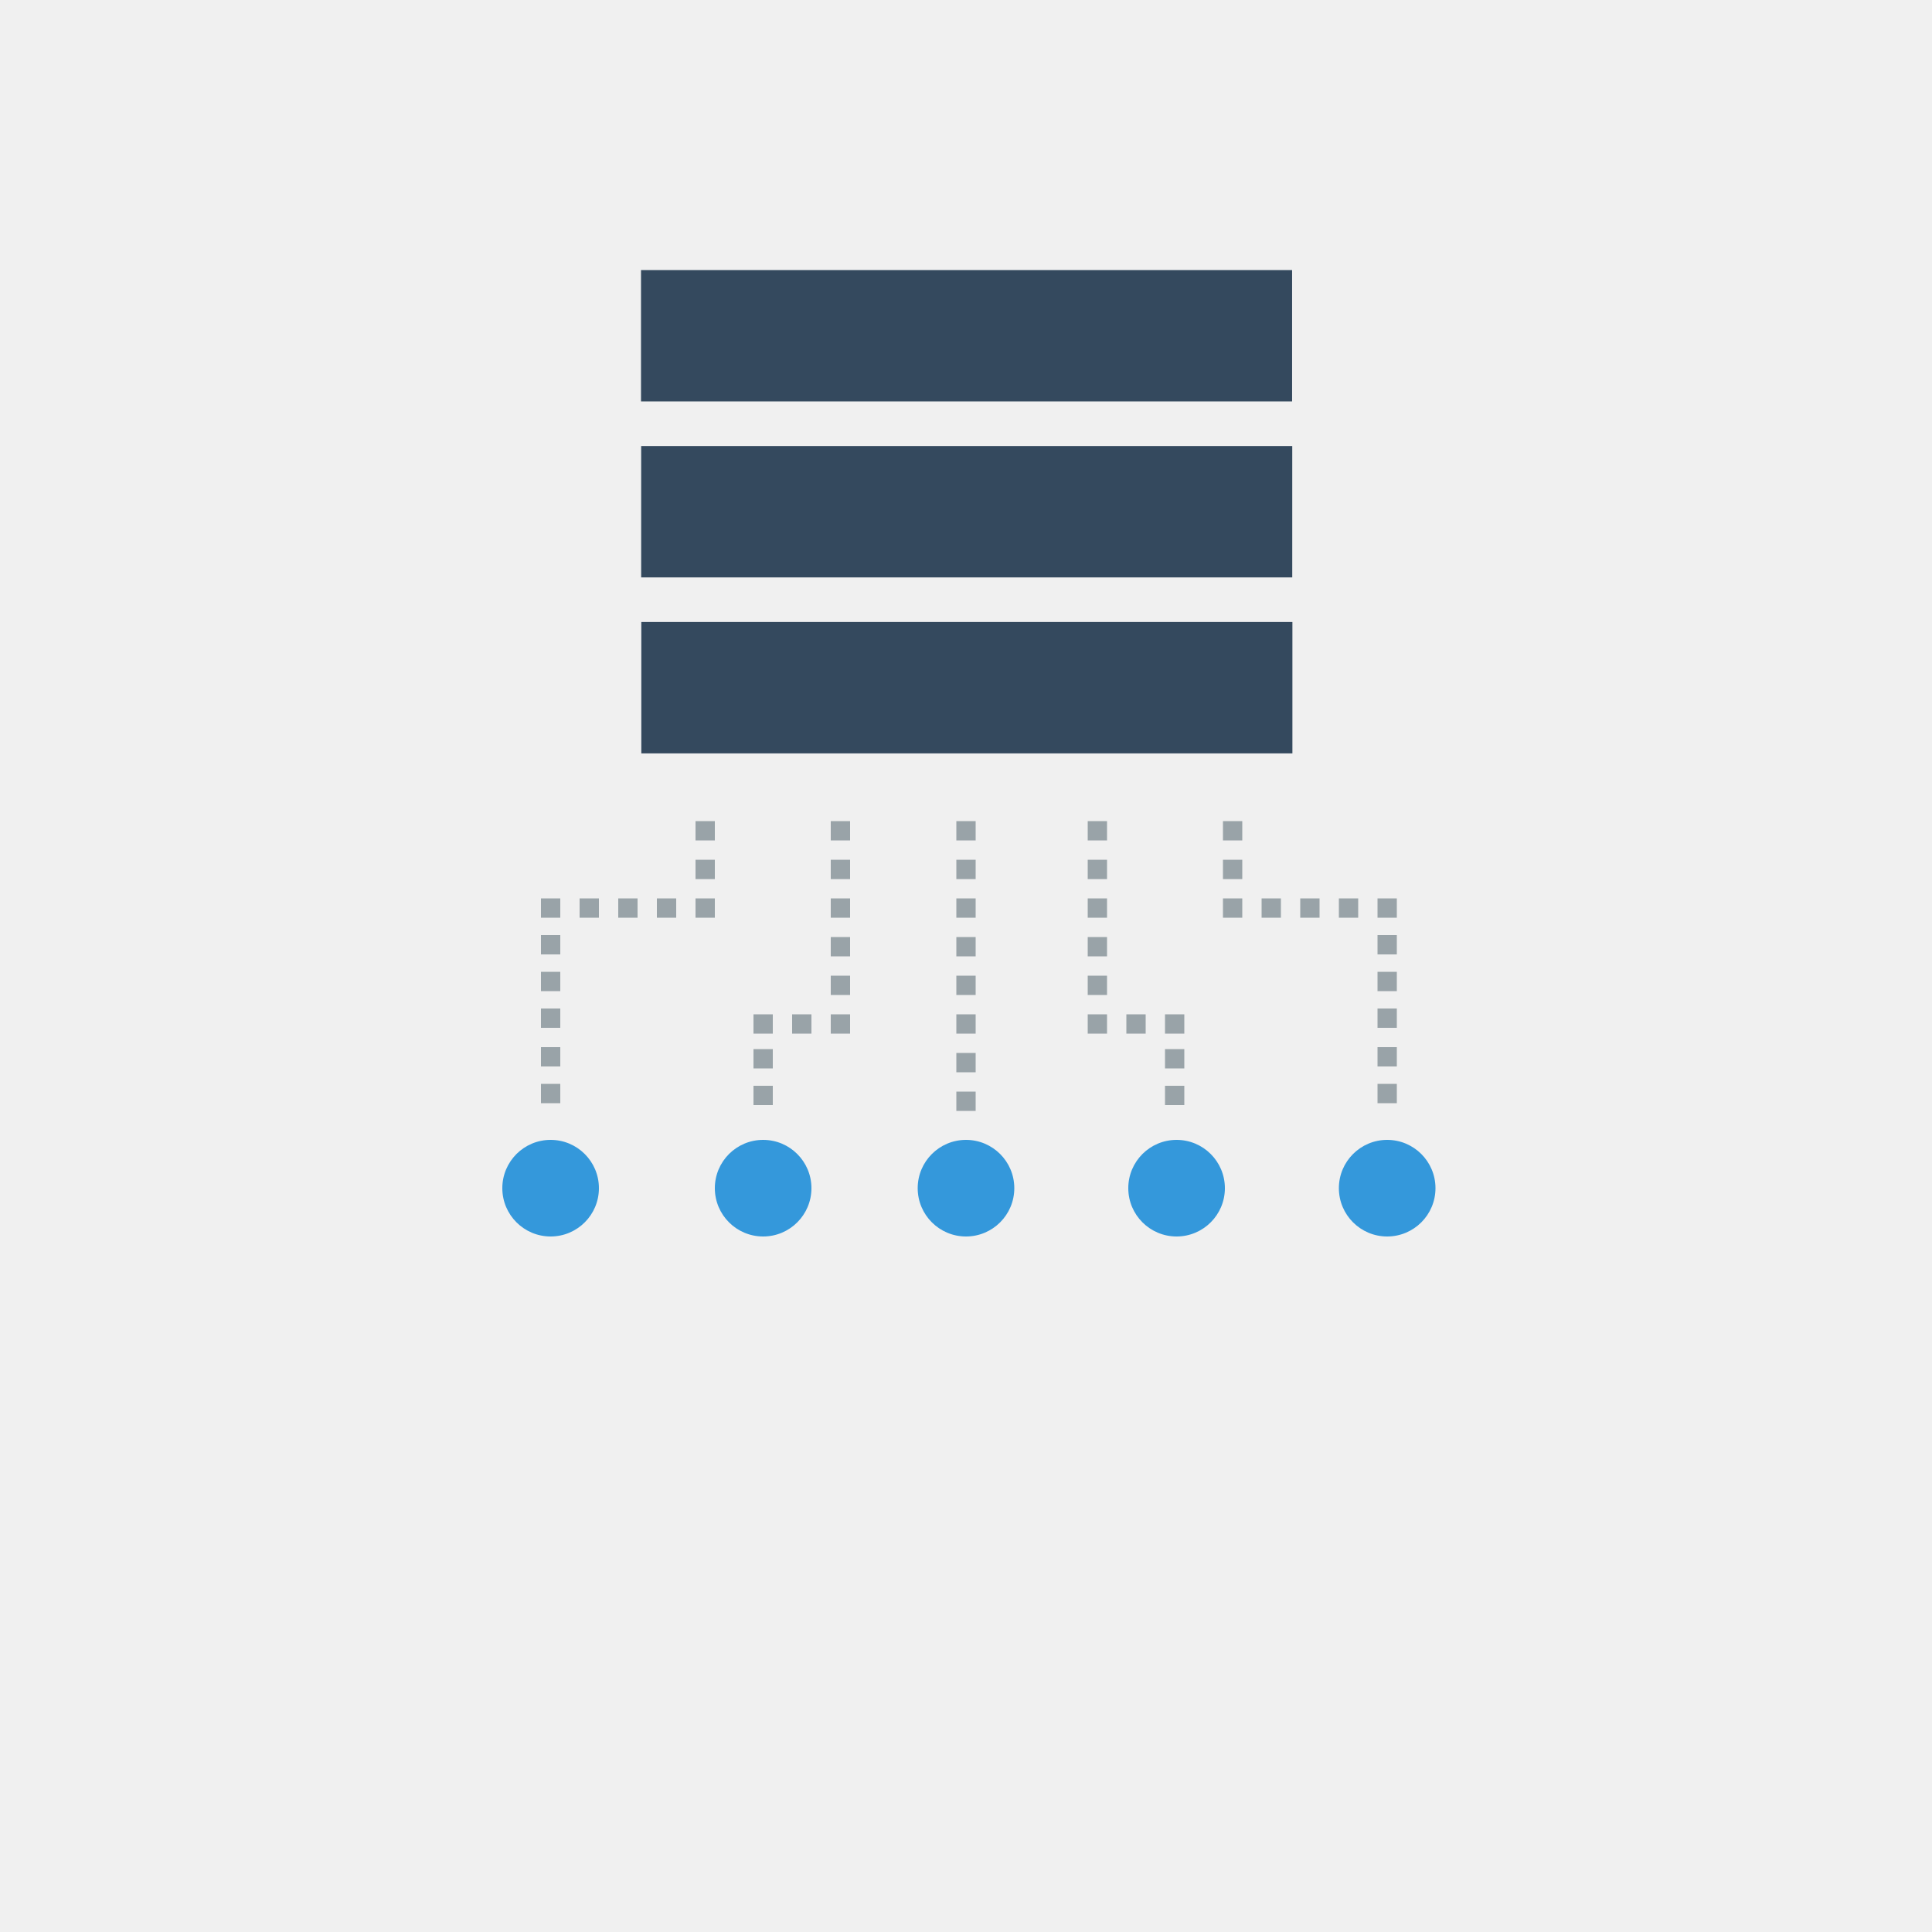
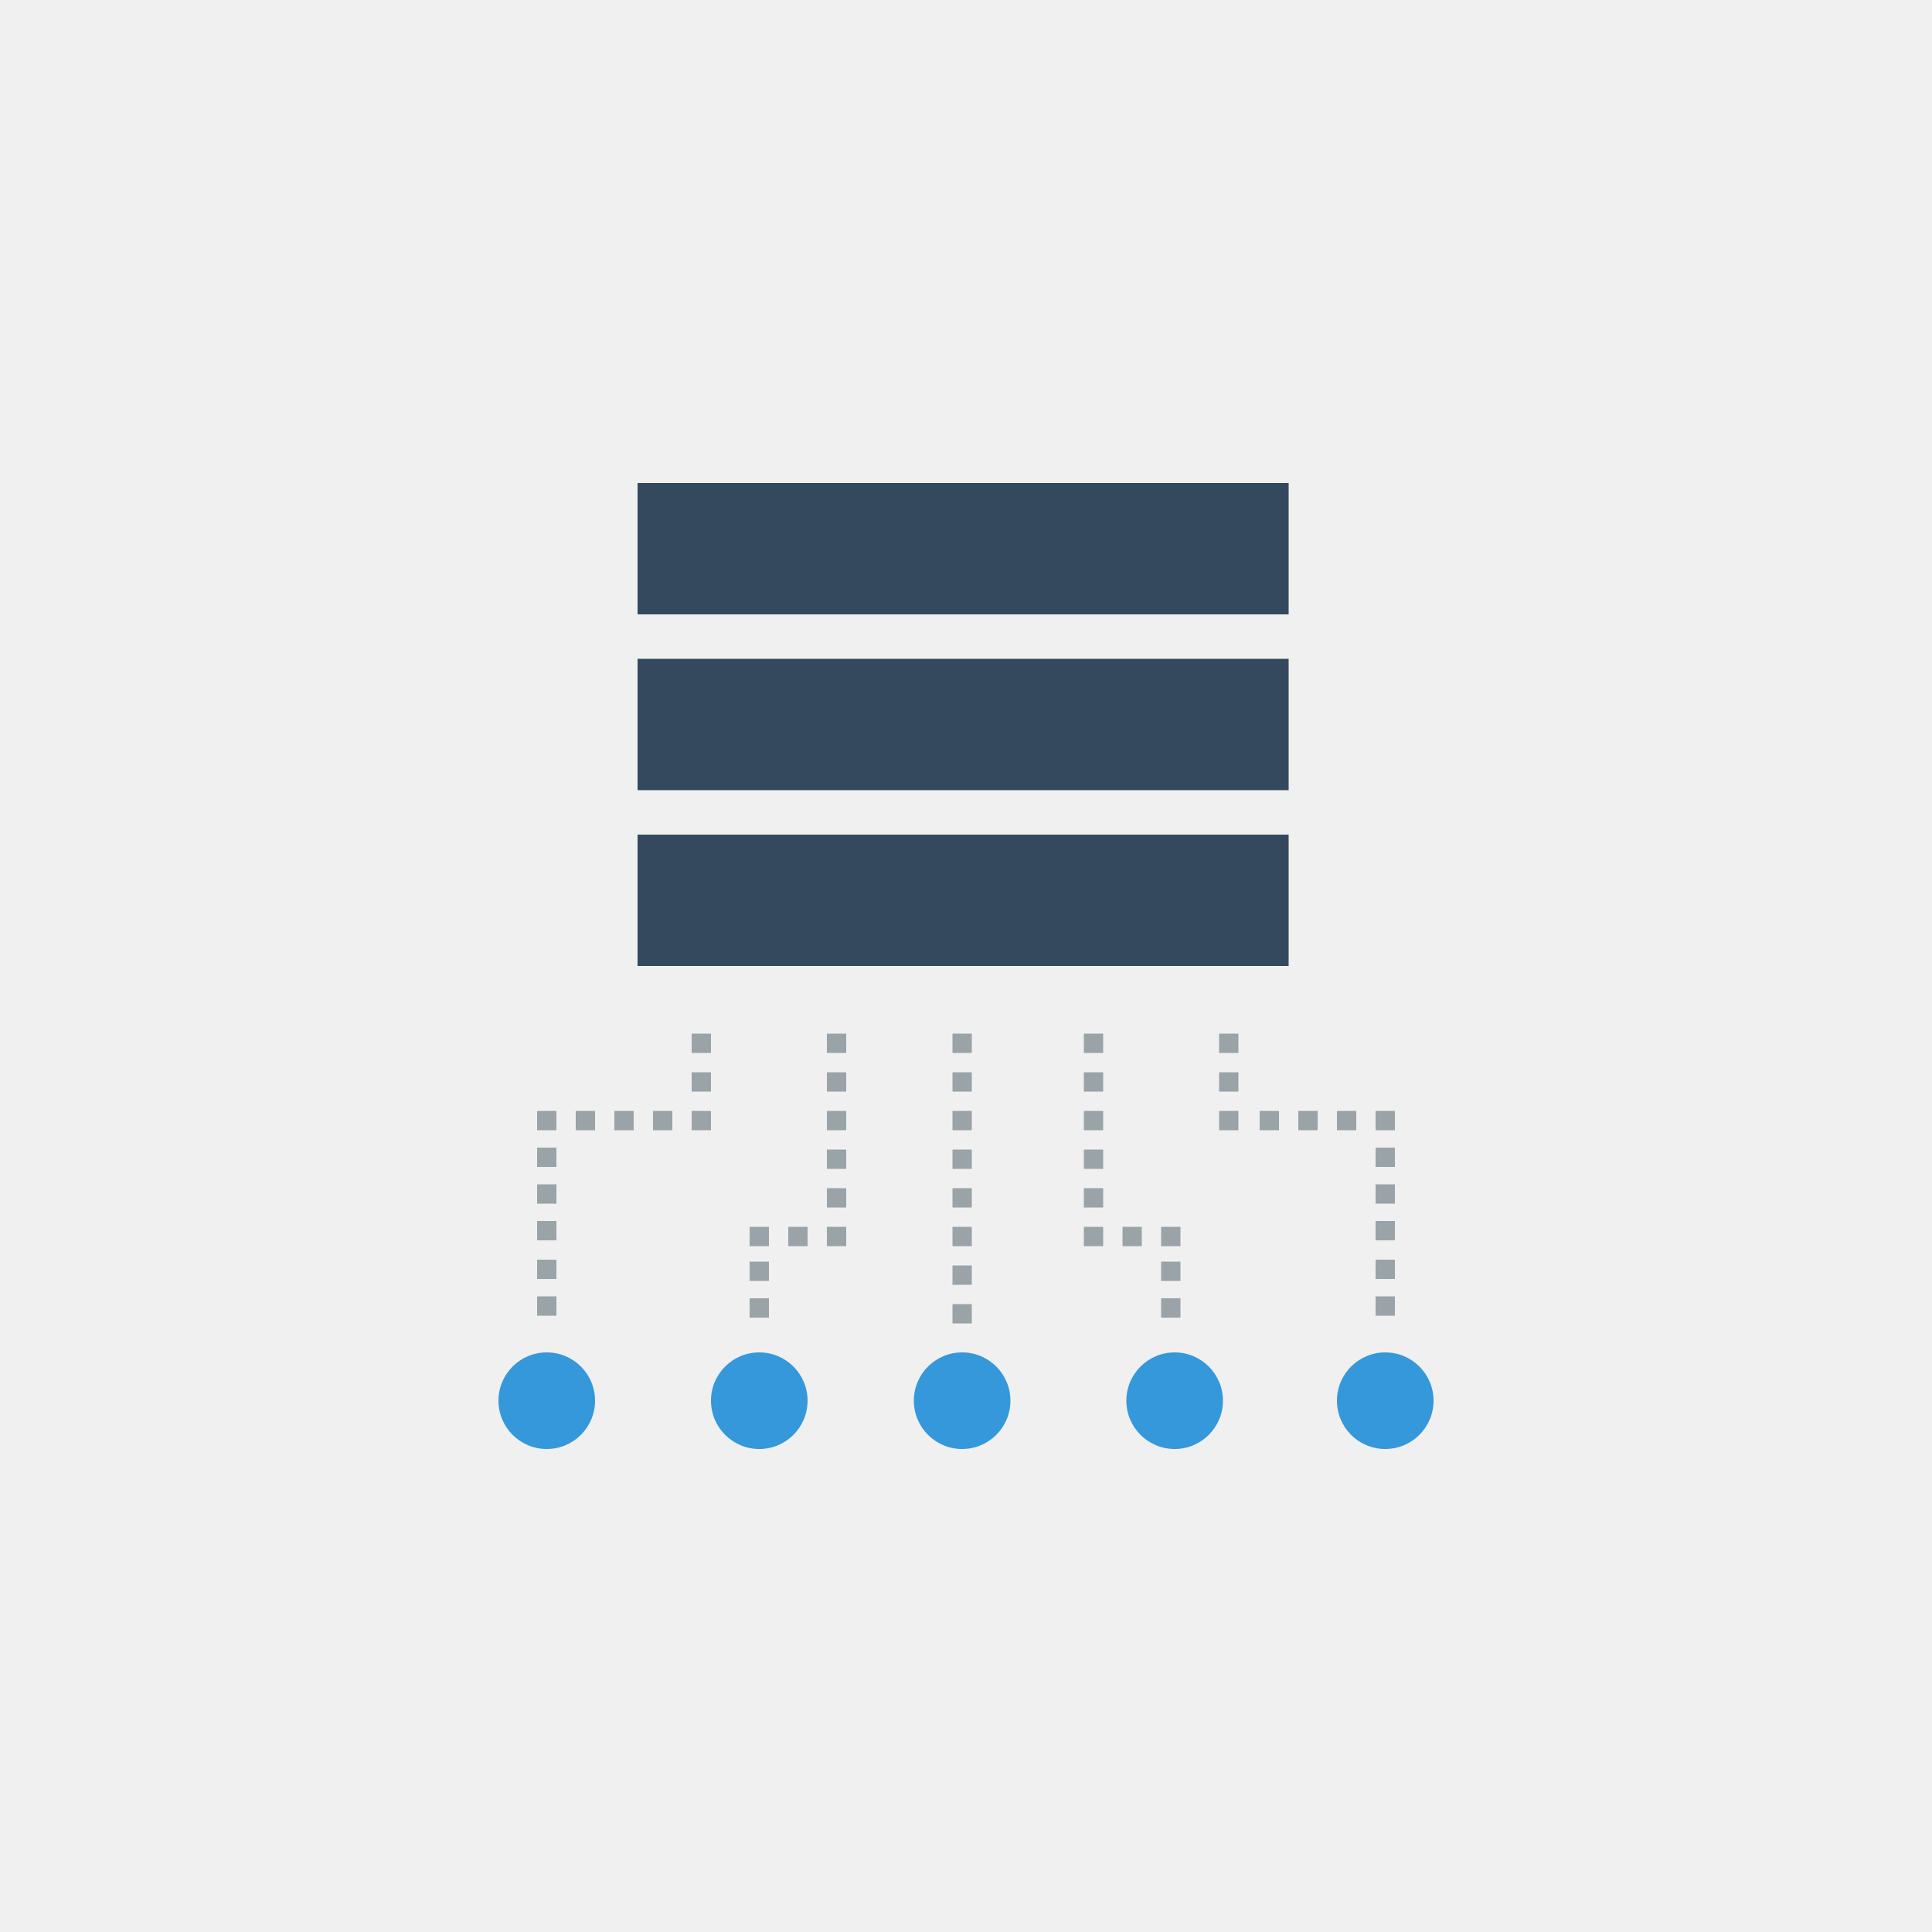
<svg xmlns="http://www.w3.org/2000/svg" version="1.1" id="Layer_1" x="0px" y="0px" viewBox="0 0 100 100" style="enable-background:new 0 0 100 100;" xml:space="preserve">
  <style type="text/css">
- 	.st0{fill:#0D5E8C;}
- 	.st1{fill:#0071BC;}
- 	.st2{fill:#FFFFFF;}
- 	.st3{fill:#2B2B2B;}
- 	.st4{fill:#3498DB;}
- 	.st5{fill-rule:evenodd;clip-rule:evenodd;fill:#3498DB;}
- 	.st6{fill-rule:evenodd;clip-rule:evenodd;fill:#FFFFFF;}
- 	.st7{fill:#ECF0F1;}
- 	.st8{fill-rule:evenodd;clip-rule:evenodd;fill:#ECF0F1;}
- 	.st9{fill-rule:evenodd;clip-rule:evenodd;fill:#F5F7F8;}
- 	.st10{fill-rule:evenodd;clip-rule:evenodd;fill:#2980B9;}
- 	.st11{fill:#5B9500;}
- 	.st12{fill:#12935D;}
- 	.st13{fill:#6BBD8B;}
- 	.st14{fill:#049FA4;}
- 	.st15{fill:#3BB5F0;}
- 	.st16{fill:#78C8FF;}
- 	.st17{fill:#3EB8FF;}
- 	.st18{fill:#184223;}
- 	.st19{fill:#022906;}
- 	.st20{fill:#076E5E;}
- 	.st21{fill:#0A413C;}
- 	.st22{fill:#C2D400;}
- 	.st23{fill:#8B9504;}
- 	.st24{fill:#0096E5;}
- 	.st25{fill:#008EDA;}
- 	.st26{fill:#136050;}
- 	.st27{fill:#7BBC00;}
- 	.st28{fill:#95BB00;}
- 	.st29{fill:#3A9B92;}
- 	.st30{fill:#00867E;}
- 	.st31{fill:none;stroke:#000000;stroke-width:1.796;stroke-miterlimit:10;}
- 	.st32{fill:none;}
- 	.st33{fill:#34495E;}
- 	.st34{font-family:'Prompt-Light';}
- 	.st35{font-size:12px;}
- 	.st36{fill:#99A3A8;}
- 	.st37{fill:none;stroke:#000000;stroke-linecap:square;stroke-linejoin:round;stroke-miterlimit:10;stroke-dasharray:0,2;}
- 	.st38{fill:none;stroke:#F15354;stroke-width:5;stroke-miterlimit:10;}
- 	.st39{fill:#DEE1E3;}
- 	.st40{fill:#F15354;}
- 	.st41{fill:none;stroke:#F15354;stroke-width:7;stroke-miterlimit:10;}
- 	.st42{fill-rule:evenodd;clip-rule:evenodd;fill:#DEE1E3;}
- 	.st43{fill-rule:evenodd;clip-rule:evenodd;fill:#FFFFFF;stroke:#ECF0F1;stroke-miterlimit:10;}
- 	.st44{fill:none;stroke:#2B2B2B;stroke-width:2.661;stroke-miterlimit:10;}
- 	.st45{fill:#2C3E50;}
- 	.st46{opacity:0.3;fill:#DEE1E3;}
- 	.st47{fill:none;stroke:#DEE1E3;stroke-width:2.671;stroke-miterlimit:10;}
- 	.st48{fill:none;stroke:#BDC3C7;stroke-width:2;stroke-miterlimit:10;}
- 	.st49{fill:none;stroke:#E67E22;stroke-width:4;stroke-miterlimit:10;}
- 	.st50{fill:#BDC3C7;}
- 	.st51{fill:#E67E22;}
+ 	.st0{fill:#3498DB;}
+ 	.st1{fill:#34495E;}
+ 	.st2{fill:#99A3A8;}
</style>
-   <rect y="75.5" class="st32" width="100" height="24.5" />
-   <circle class="st4" cx="28.5" cy="61.5" r="2.5" />
-   <circle class="st4" cx="39.5" cy="61.5" r="2.5" />
-   <circle class="st4" cx="60.9" cy="61.5" r="2.5" />
-   <circle class="st4" cx="50" cy="61.5" r="2.5" />
-   <circle class="st4" cx="71.8" cy="61.5" r="2.5" />
-   <rect x="46.6" y="18.7" transform="matrix(-1.836970e-16 1 -1 -1.836970e-16 85.5946 -14.4054)" class="st33" width="6.8" height="33.7" />
-   <rect x="46.6" y="9.6" transform="matrix(-1.836970e-16 1 -1 -1.836970e-16 76.4865 -23.5135)" class="st33" width="6.8" height="33.7" />
-   <rect x="46.6" y="0.5" transform="matrix(-1.836970e-16 1 -1 -1.836970e-16 67.3784 -32.6216)" class="st33" width="6.8" height="33.7" />
  <g>
-     <path class="st36" d="M49.5,57.5v-1h1v1C49.5,57.5,50.5,57.5,49.5,57.5z" />
-     <path class="st36" d="M49.5,55.5v-1h1v1C49.5,55.5,50.5,55.5,49.5,55.5z" />
-     <path class="st36" d="M49.5,53.5v-1h1v1C49.5,53.5,50.5,53.5,49.5,53.5z" />
-     <path class="st36" d="M49.5,51.5v-1h1v1C49.5,51.5,50.5,51.5,49.5,51.5z" />
-     <path class="st36" d="M49.5,49.5v-1h1v1C49.5,49.5,50.5,49.5,49.5,49.5z" />
-     <path class="st36" d="M49.5,47.5v-1h1v1C49.5,47.5,50.5,47.5,49.5,47.5z" />
-     <path class="st36" d="M49.5,45.5v-1h1v1C49.5,45.5,50.5,45.5,49.5,45.5z" />
-     <path class="st36" d="M49.5,43.5v-1h1v1C49.5,43.5,50.5,43.5,49.5,43.5z" />
+     <circle class="st0" cx="28.3" cy="72.5" r="2.5" />
+     <circle class="st0" cx="39.3" cy="72.5" r="2.5" />
+     <circle class="st0" cx="60.8" cy="72.5" r="2.5" />
+     <circle class="st0" cx="49.8" cy="72.5" r="2.5" />
+     <circle class="st0" cx="71.7" cy="72.5" r="2.5" />
+     <rect x="33" y="43.2" class="st1" width="33.7" height="6.8" />
+     <rect x="33" y="34.1" class="st1" width="33.7" height="6.8" />
+     <rect x="33" y="25" class="st1" width="33.7" height="6.8" />
+     <g>
+       <path class="st2" d="M49.3,68.5v-1h1v1C49.3,68.5,50.3,68.5,49.3,68.5z" />
+       <path class="st2" d="M49.3,66.5v-1h1v1C49.3,66.5,50.3,66.5,49.3,66.5z" />
+       <path class="st2" d="M49.3,64.5v-1h1v1C49.3,64.5,50.3,64.5,49.3,64.5z" />
+       <path class="st2" d="M49.3,62.5v-1h1v1C49.3,62.5,50.3,62.5,49.3,62.5z" />
+       <path class="st2" d="M49.3,60.5v-1h1v1C49.3,60.5,50.3,60.5,49.3,60.5z" />
+       <path class="st2" d="M49.3,58.5v-1h1v1C49.3,58.5,50.3,58.5,49.3,58.5z" />
+       <path class="st2" d="M49.3,56.5v-1h1v1C49.3,56.5,50.3,56.5,49.3,56.5z" />
+       <path class="st2" d="M49.3,54.5v-1h1v1C49.3,54.5,50.3,54.5,49.3,54.5z" />
+     </g>
+     <path class="st2" d="M27.8,68.1v-1h1v1C27.8,68.1,28.8,68.1,27.8,68.1z" />
+     <path class="st2" d="M27.8,66.2v-1h1v1C27.8,66.2,28.8,66.2,27.8,66.2z" />
+     <path class="st2" d="M27.8,64.2v-1h1v1C27.8,64.2,28.8,64.2,27.8,64.2z" />
+     <path class="st2" d="M27.8,62.3v-1h1v1C27.8,62.3,28.8,62.3,27.8,62.3z" />
+     <path class="st2" d="M27.8,60.4v-1h1v1C27.8,60.4,28.8,60.4,27.8,60.4z" />
+     <path class="st2" d="M35.8,58.5v-1h1v1C35.8,58.5,36.8,58.5,35.8,58.5z" />
+     <path class="st2" d="M33.8,58.5v-1h1v1C33.8,58.5,34.8,58.5,33.8,58.5z" />
+     <path class="st2" d="M31.8,58.5v-1h1v1C31.8,58.5,32.8,58.5,31.8,58.5z" />
+     <path class="st2" d="M29.8,58.5v-1h1v1C29.8,58.5,30.8,58.5,29.8,58.5z" />
+     <path class="st2" d="M27.8,58.5v-1h1v1C27.8,58.5,28.8,58.5,27.8,58.5z" />
+     <path class="st2" d="M35.8,56.5v-1h1v1C35.8,56.5,36.8,56.5,35.8,56.5z" />
+     <path class="st2" d="M35.8,54.5v-1h1v1C35.8,54.5,36.8,54.5,35.8,54.5z" />
+     <path class="st2" d="M38.8,68.2v-1h1v1C38.8,68.2,39.8,68.2,38.8,68.2z" />
+     <path class="st2" d="M38.8,66.3v-1h1v1C38.8,66.3,39.8,66.3,38.8,66.3z" />
+     <path class="st2" d="M42.8,64.5v-1h1v1C42.8,64.5,43.8,64.5,42.8,64.5z" />
+     <path class="st2" d="M40.8,64.5v-1h1v1C40.8,64.5,41.8,64.5,40.8,64.5z" />
+     <path class="st2" d="M38.8,64.5v-1h1v1C38.8,64.5,39.8,64.5,38.8,64.5z" />
+     <path class="st2" d="M42.8,62.5v-1h1v1C42.8,62.5,43.8,62.5,42.8,62.5z" />
+     <path class="st2" d="M42.8,60.5v-1h1v1C42.8,60.5,43.8,60.5,42.8,60.5z" />
+     <path class="st2" d="M42.8,58.5v-1h1v1C42.8,58.5,43.8,58.5,42.8,58.5z" />
+     <path class="st2" d="M42.8,56.5v-1h1v1C42.8,56.5,43.8,56.5,42.8,56.5z" />
+     <path class="st2" d="M42.8,54.5v-1h1v1C42.8,54.5,43.8,54.5,42.8,54.5z" />
+     <path class="st2" d="M71.2,68.1v-1h1v1C71.2,68.1,72.2,68.1,71.2,68.1z" />
+     <path class="st2" d="M71.2,66.2v-1h1v1C71.2,66.2,72.2,66.2,71.2,66.2z" />
+     <path class="st2" d="M71.2,64.2v-1h1v1C71.2,64.2,72.2,64.2,71.2,64.2z" />
+     <path class="st2" d="M71.2,62.3v-1h1v1C71.2,62.3,72.2,62.3,71.2,62.3z" />
+     <path class="st2" d="M71.2,60.4v-1h1v1C71.2,60.4,72.2,60.4,71.2,60.4z" />
+     <path class="st2" d="M63.1,58.5v-1h1v1C63.1,58.5,64.2,58.5,63.1,58.5z" />
+     <path class="st2" d="M65.2,58.5v-1h1v1C65.2,58.5,66.2,58.5,65.2,58.5z" />
+     <path class="st2" d="M67.2,58.5v-1h1v1C67.2,58.5,68.2,58.5,67.2,58.5z" />
+     <path class="st2" d="M69.2,58.5v-1h1v1C69.2,58.5,70.2,58.5,69.2,58.5z" />
+     <path class="st2" d="M71.2,58.5v-1h1v1C71.2,58.5,72.2,58.5,71.2,58.5z" />
+     <path class="st2" d="M63.1,56.5v-1h1v1C63.1,56.5,64.2,56.5,63.1,56.5z" />
+     <path class="st2" d="M63.1,54.5v-1h1v1C63.1,54.5,64.2,54.5,63.1,54.5z" />
+     <path class="st2" d="M60.1,68.2v-1h1v1C60.1,68.2,61.1,68.2,60.1,68.2z" />
+     <path class="st2" d="M60.1,66.3v-1h1v1C60.1,66.3,61.1,66.3,60.1,66.3z" />
+     <path class="st2" d="M56.1,64.5v-1h1v1C56.1,64.5,57.1,64.5,56.1,64.5z" />
+     <path class="st2" d="M58.1,64.5v-1h1v1C58.1,64.5,59.1,64.5,58.1,64.5z" />
+     <path class="st2" d="M60.1,64.5v-1h1v1C60.1,64.5,61.1,64.5,60.1,64.5z" />
+     <path class="st2" d="M56.1,62.5v-1h1v1C56.1,62.5,57.1,62.5,56.1,62.5z" />
+     <path class="st2" d="M56.1,60.5v-1h1v1C56.1,60.5,57.1,60.5,56.1,60.5z" />
+     <path class="st2" d="M56.1,58.5v-1h1v1C56.1,58.5,57.1,58.5,56.1,58.5z" />
+     <path class="st2" d="M56.1,56.5v-1h1v1C56.1,56.5,57.1,56.5,56.1,56.5z" />
+     <path class="st2" d="M56.1,54.5v-1h1v1C56.1,54.5,57.1,54.5,56.1,54.5z" />
  </g>
-   <path class="st36" d="M28,57.1v-1h1v1C28,57.1,29,57.1,28,57.1z" />
-   <path class="st36" d="M28,55.2v-1h1v1C28,55.2,29,55.2,28,55.2z" />
-   <path class="st36" d="M28,53.2v-1h1v1C28,53.2,29,53.2,28,53.2z" />
-   <path class="st36" d="M28,51.3v-1h1v1C28,51.3,29,51.3,28,51.3z" />
-   <path class="st36" d="M28,49.4v-1h1v1C28,49.4,29,49.4,28,49.4z" />
-   <path class="st36" d="M36,47.5v-1h1v1C36,47.5,37,47.5,36,47.5z" />
-   <path class="st36" d="M34,47.5v-1h1v1C34,47.5,35,47.5,34,47.5z" />
-   <path class="st36" d="M32,47.5v-1h1v1C32,47.5,33,47.5,32,47.5z" />
-   <path class="st36" d="M30,47.5v-1h1v1C30,47.5,31,47.5,30,47.5z" />
-   <path class="st36" d="M28,47.5v-1h1v1C28,47.5,29,47.5,28,47.5z" />
-   <path class="st36" d="M36,45.5v-1h1v1C36,45.5,37,45.5,36,45.5z" />
-   <path class="st36" d="M36,43.5v-1h1v1C36,43.5,37,43.5,36,43.5z" />
-   <path class="st36" d="M39,57.2v-1h1v1C39,57.2,40,57.2,39,57.2z" />
-   <path class="st36" d="M39,55.3v-1h1v1C39,55.3,40,55.3,39,55.3z" />
-   <path class="st36" d="M43,53.5v-1h1v1C43,53.5,44,53.5,43,53.5z" />
-   <path class="st36" d="M41,53.5v-1h1v1C41,53.5,42,53.5,41,53.5z" />
-   <path class="st36" d="M39,53.5v-1h1v1C39,53.5,40,53.5,39,53.5z" />
-   <path class="st36" d="M43,51.5v-1h1v1C43,51.5,44,51.5,43,51.5z" />
-   <path class="st36" d="M43,49.5v-1h1v1C43,49.5,44,49.5,43,49.5z" />
-   <path class="st36" d="M43,47.5v-1h1v1C43,47.5,44,47.5,43,47.5z" />
-   <path class="st36" d="M43,45.5v-1h1v1C43,45.5,44,45.5,43,45.5z" />
-   <path class="st36" d="M43,43.5v-1h1v1C43,43.5,44,43.5,43,43.5z" />
-   <path class="st36" d="M71.3,57.1v-1h1v1C71.3,57.1,72.3,57.1,71.3,57.1z" />
-   <path class="st36" d="M71.3,55.2v-1h1v1C71.3,55.2,72.3,55.2,71.3,55.2z" />
-   <path class="st36" d="M71.3,53.2v-1h1v1C71.3,53.2,72.3,53.2,71.3,53.2z" />
-   <path class="st36" d="M71.3,51.3v-1h1v1C71.3,51.3,72.3,51.3,71.3,51.3z" />
-   <path class="st36" d="M71.3,49.4v-1h1v1C71.3,49.4,72.3,49.4,71.3,49.4z" />
-   <path class="st36" d="M63.3,47.5v-1h1v1C63.3,47.5,64.3,47.5,63.3,47.5z" />
-   <path class="st36" d="M65.3,47.5v-1h1v1C65.3,47.5,66.3,47.5,65.3,47.5z" />
-   <path class="st36" d="M67.3,47.5v-1h1v1C67.3,47.5,68.3,47.5,67.3,47.5z" />
-   <path class="st36" d="M69.3,47.5v-1h1v1C69.3,47.5,70.3,47.5,69.3,47.5z" />
-   <path class="st36" d="M71.3,47.5v-1h1v1C71.3,47.5,72.3,47.5,71.3,47.5z" />
-   <path class="st36" d="M63.3,45.5v-1h1v1C63.3,45.5,64.3,45.5,63.3,45.5z" />
-   <path class="st36" d="M63.3,43.5v-1h1v1C63.3,43.5,64.3,43.5,63.3,43.5z" />
-   <path class="st36" d="M60.3,57.2v-1h1v1C60.3,57.2,61.3,57.2,60.3,57.2z" />
-   <path class="st36" d="M60.3,55.3v-1h1v1C60.3,55.3,61.3,55.3,60.3,55.3z" />
-   <path class="st36" d="M56.3,53.5v-1h1v1C56.3,53.5,57.3,53.5,56.3,53.5z" />
-   <path class="st36" d="M58.3,53.5v-1h1v1C58.3,53.5,59.3,53.5,58.3,53.5z" />
-   <path class="st36" d="M60.3,53.5v-1h1v1C60.3,53.5,61.3,53.5,60.3,53.5z" />
-   <path class="st36" d="M56.3,51.5v-1h1v1C56.3,51.5,57.3,51.5,56.3,51.5z" />
-   <path class="st36" d="M56.3,49.5v-1h1v1C56.3,49.5,57.3,49.5,56.3,49.5z" />
-   <path class="st36" d="M56.3,47.5v-1h1v1C56.3,47.5,57.3,47.5,56.3,47.5z" />
-   <path class="st36" d="M56.3,45.5v-1h1v1C56.3,45.5,57.3,45.5,56.3,45.5z" />
-   <path class="st36" d="M56.3,43.5v-1h1v1C56.3,43.5,57.3,43.5,56.3,43.5z" />
</svg>
